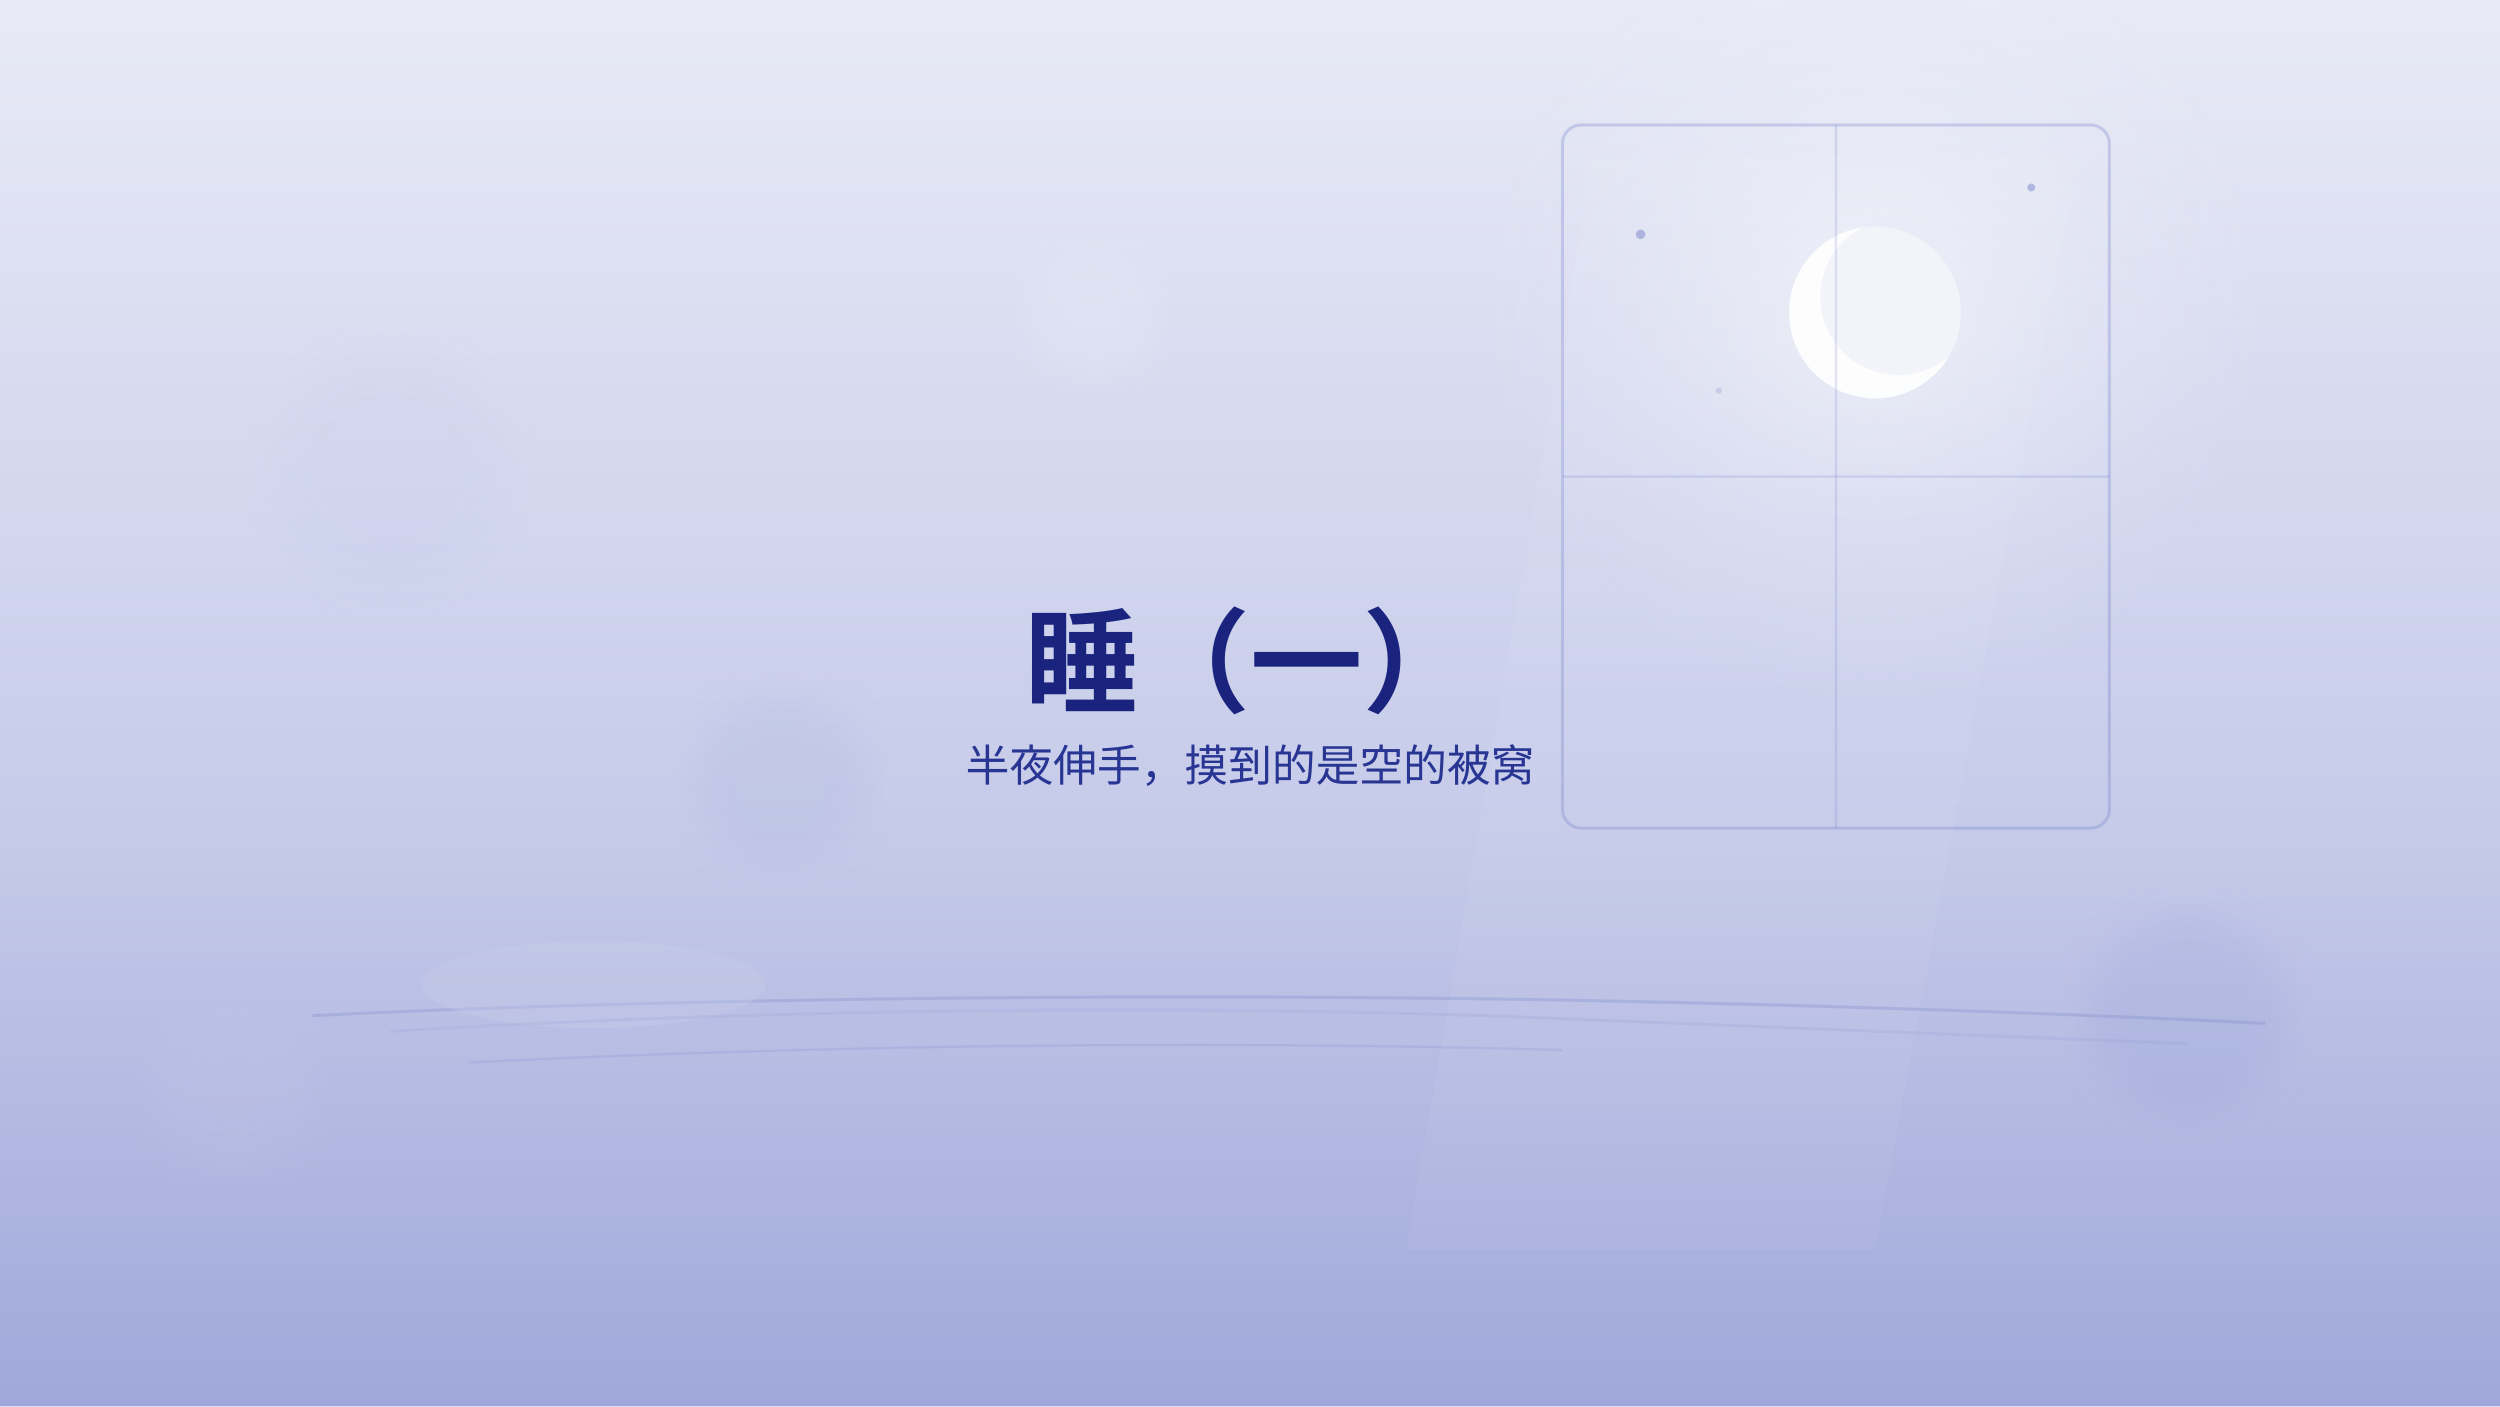
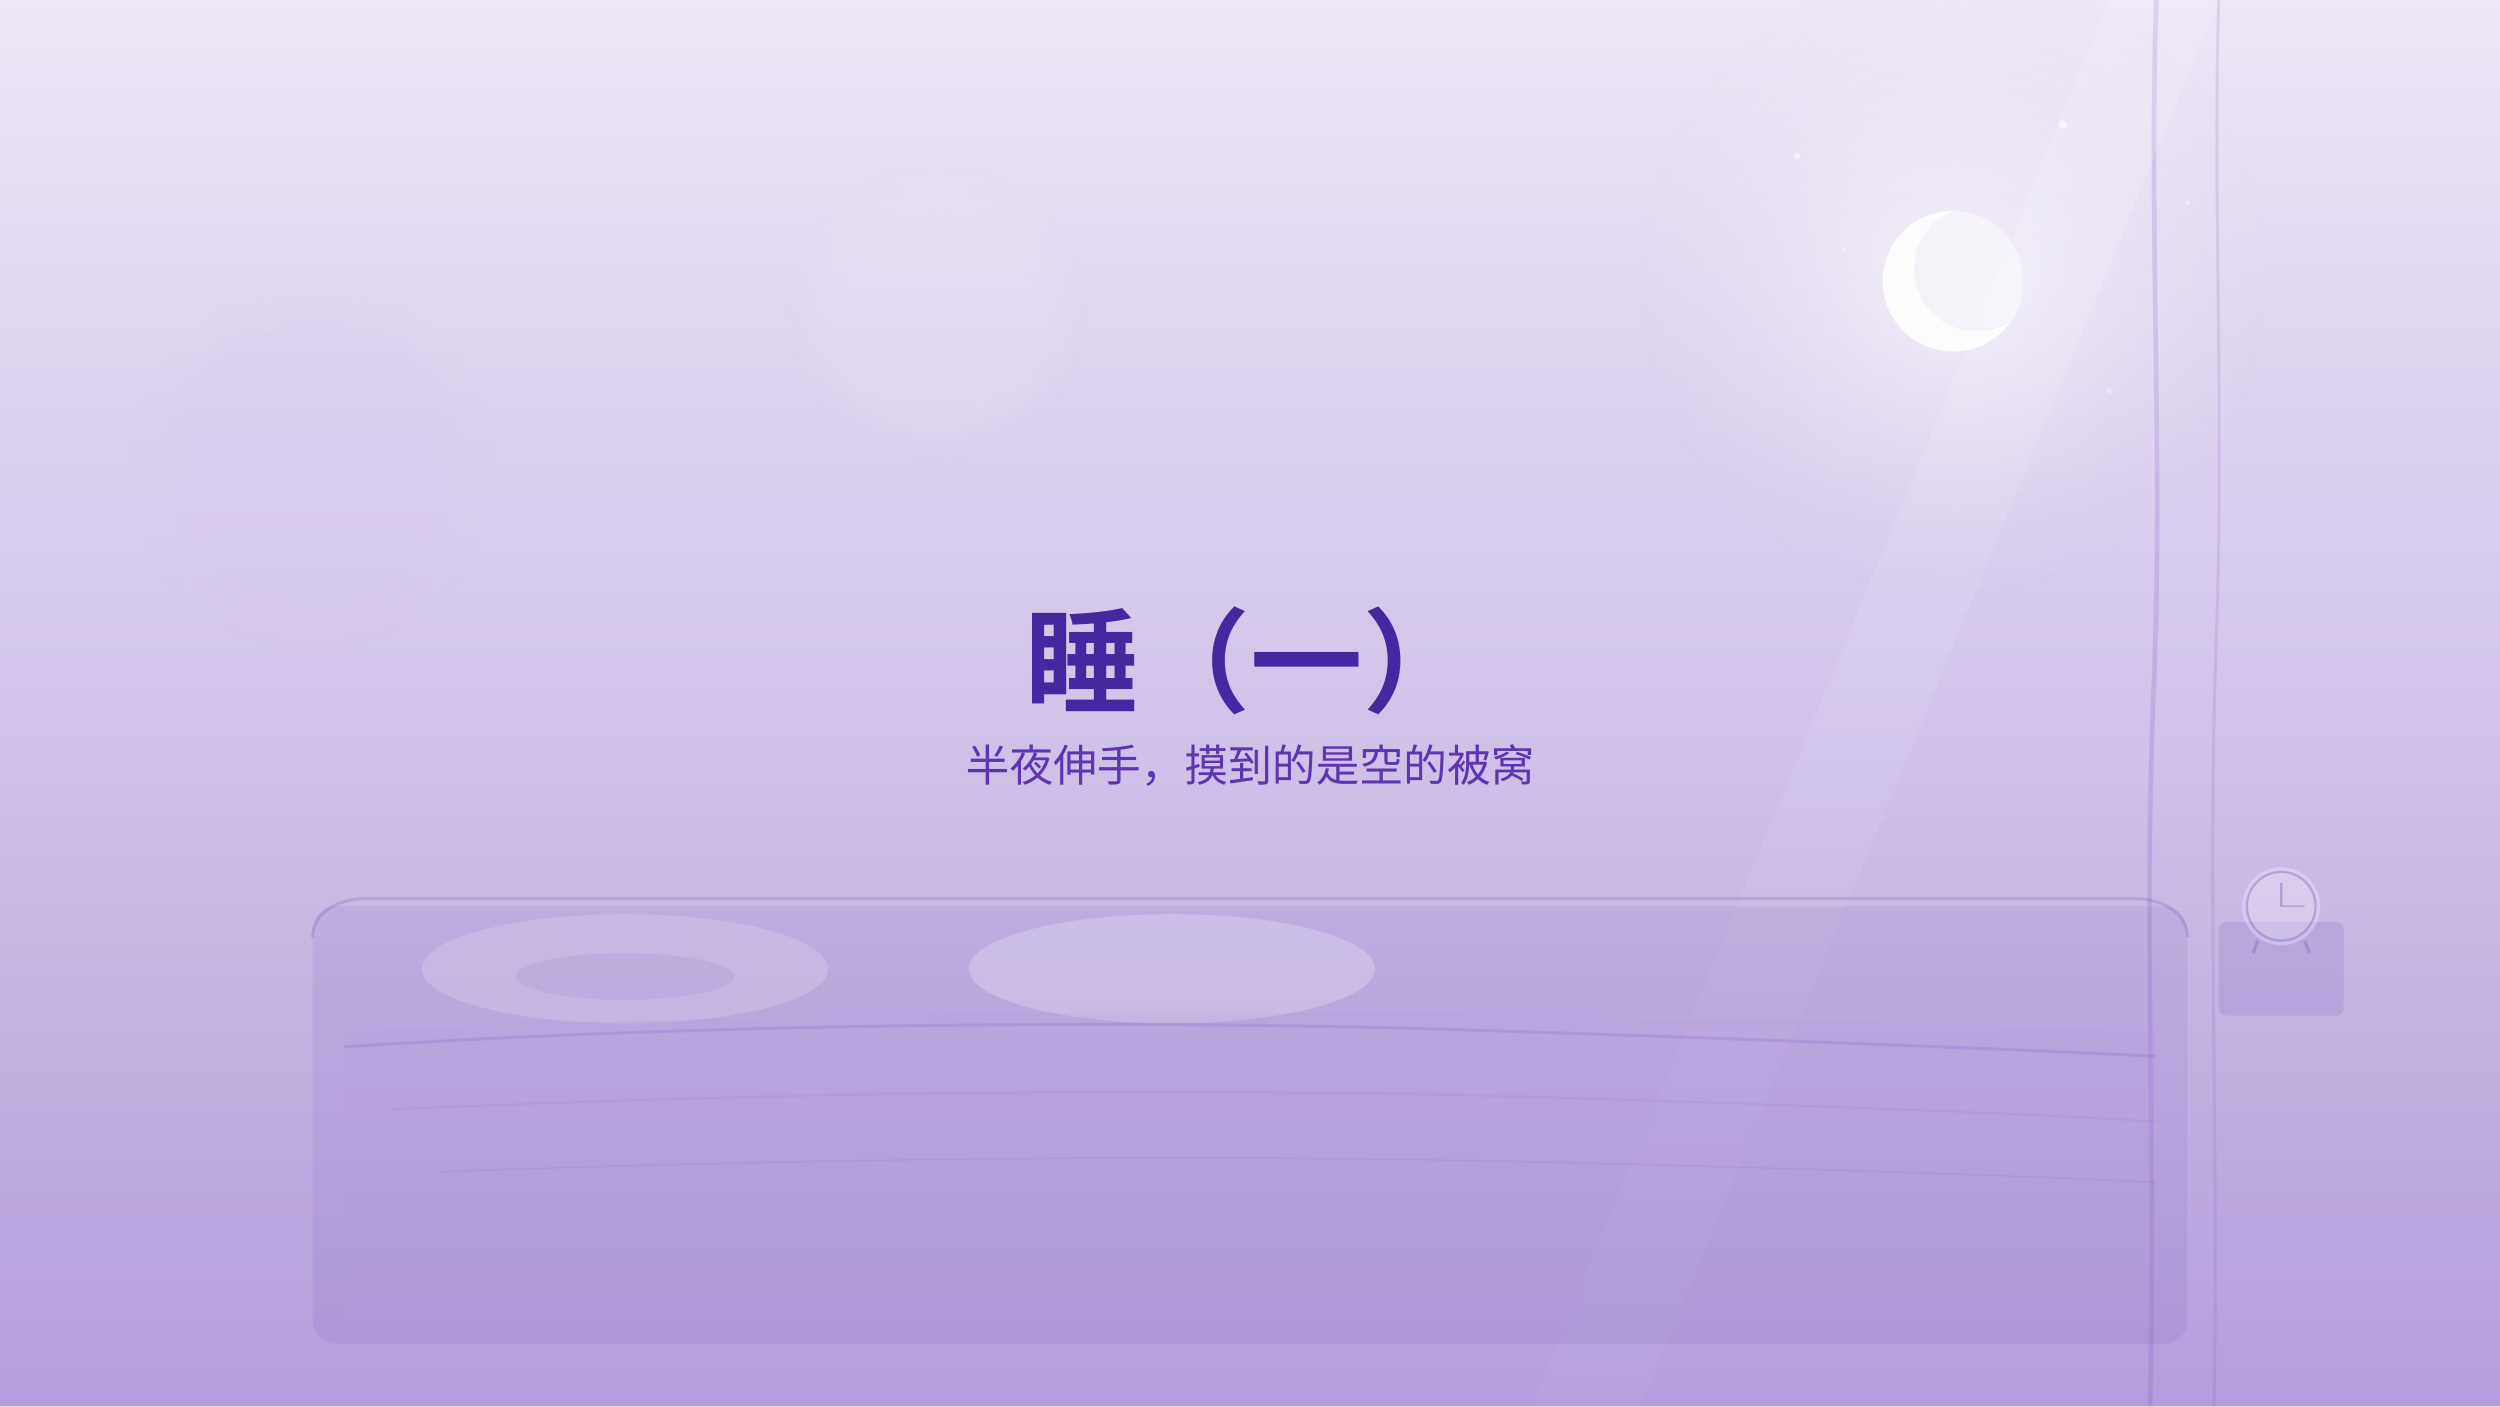
<svg xmlns="http://www.w3.org/2000/svg" width="1600" height="900" viewBox="0 0 1600 900" fill="none">
  <defs>
    <linearGradient id="bg" x1="800" y1="0" x2="800" y2="900" gradientUnits="userSpaceOnUse">
-       <stop stop-color="#E8EAF6" />
-       <stop offset="0.6" stop-color="#C5CAE9" />
-       <stop offset="1" stop-color="#9FA8DA" />
+       <stop stop-color="#EDE7F6" />
+       <stop offset="0.5" stop-color="#D1C4E9" />
+       <stop offset="1" stop-color="#B39DDB" />
    </linearGradient>
-     <radialGradient id="moonGlow" cx="1200" cy="200" r="250" gradientUnits="userSpaceOnUse">
-       <stop stop-color="#FFFFFF" stop-opacity="0.5" />
-       <stop offset="1" stop-color="#E8EAF6" stop-opacity="0" />
+     <radialGradient id="moonGlow" cx="1250" cy="180" r="200" gradientUnits="userSpaceOnUse">
+       <stop stop-color="#FFFFFF" stop-opacity="0.6" />
+       <stop offset="1" stop-color="#EDE7F6" stop-opacity="0" />
    </radialGradient>
+     <linearGradient id="moonStripe" x1="900" y1="200" x2="900" y2="700" gradientUnits="userSpaceOnUse">
+       <stop stop-color="#FFFFFF" stop-opacity="0.12" />
+       <stop offset="1" stop-color="#FFFFFF" stop-opacity="0.03" />
+     </linearGradient>
    <filter id="soft">
-       <feGaussianBlur stdDeviation="12" />
+       <feGaussianBlur stdDeviation="8" />
+     </filter>
+     <filter id="glow">
+       <feGaussianBlur stdDeviation="14" />
    </filter>
  </defs>
  <rect width="1600" height="900" fill="url(#bg)" />
-   <circle cx="1200" cy="200" r="250" fill="url(#moonGlow)" />
-   <circle cx="1200" cy="200" r="55" fill="#FFFFFF" opacity="0.9" />
-   <circle cx="1215" cy="190" r="50" fill="#E8EAF6" opacity="0.5" />
-   <rect x="1000" y="80" width="350" height="450" rx="12" stroke="#5C6BC0" stroke-width="2" fill="none" opacity="0.25" />
-   <line x1="1175" y1="80" x2="1175" y2="530" stroke="#5C6BC0" stroke-width="1.5" opacity="0.18" />
-   <line x1="1000" y1="305" x2="1350" y2="305" stroke="#5C6BC0" stroke-width="1.5" opacity="0.18" />
-   <path d="M1020 100L1330 100L1200 800L900 800Z" fill="#FFFFFF" opacity="0.04" />
-   <path d="M200 650C400 640 700 635 1000 640C1200 644 1350 650 1450 655" stroke="#5C6BC0" stroke-width="2" fill="none" opacity="0.2" />
-   <ellipse cx="380" cy="630" rx="110" ry="28" fill="#C5CAE9" opacity="0.4" />
-   <path d="M250 660C450 648 700 642 950 650C1100 656 1250 662 1400 668" stroke="#9FA8DA" stroke-width="2" fill="none" opacity="0.3" />
-   <path d="M300 680C500 670 750 665 1000 672" stroke="#7986CB" stroke-width="1.5" fill="none" opacity="0.2" />
-   <circle cx="250" cy="300" r="75" fill="#C5CAE9" opacity="0.2" filter="url(#soft)" />
-   <circle cx="500" cy="500" r="55" fill="#9FA8DA" opacity="0.15" filter="url(#soft)" />
-   <circle cx="1400" cy="650" r="65" fill="#7986CB" opacity="0.12" filter="url(#soft)" />
-   <circle cx="700" cy="200" r="40" fill="#E8EAF6" opacity="0.3" filter="url(#soft)" />
-   <circle cx="150" cy="700" r="50" fill="#C5CAE9" opacity="0.18" filter="url(#soft)" />
-   <circle cx="1050" cy="150" r="3" fill="#5C6BC0" opacity="0.4" />
-   <circle cx="1300" cy="120" r="2.5" fill="#7986CB" opacity="0.5" />
-   <circle cx="1100" cy="250" r="2" fill="#9FA8DA" opacity="0.4" />
-   <text x="800" y="450" text-anchor="middle" fill="#1A237E" font-family="'PingFang SC', 'Noto Serif SC', sans-serif" font-size="72" font-weight="700">睡（一）</text>
-   <text x="800" y="500" text-anchor="middle" fill="#283593" font-family="'PingFang SC', 'Noto Serif SC', sans-serif" font-size="28">半夜伸手，摸到的是空的被窝</text>
+   <circle cx="1250" cy="180" r="200" fill="url(#moonGlow)" />
+   <circle cx="1250" cy="180" r="45" fill="#FFFFFF" opacity="0.9" />
+   <circle cx="1265" cy="172" r="40" fill="#EDE7F6" opacity="0.5" />
+   <path d="M1380 0C1375 150 1385 300 1378 450C1372 600 1380 750 1376 900" stroke="#7E57C2" stroke-width="3" opacity="0.2" fill="none" />
+   <path d="M1420 0C1416 120 1424 280 1418 420C1413 580 1420 740 1417 900" stroke="#7E57C2" stroke-width="2" opacity="0.15" fill="none" />
+   <path d="M1350 0L1420 0L1050 900L980 900Z" fill="url(#moonStripe)" />
+   <rect x="200" y="580" width="1200" height="280" rx="15" fill="#4527A0" opacity="0.08" />
+   <path d="M200 600C200 585 215 575 235 575L1365 575C1385 575 1400 585 1400 600" stroke="#4527A0" stroke-width="2" opacity="0.15" fill="none" />
+   <ellipse cx="400" cy="620" rx="130" ry="35" fill="#D1C4E9" opacity="0.5" />
+   <ellipse cx="400" cy="625" rx="70" ry="15" fill="#4527A0" opacity="0.06" />
+   <ellipse cx="750" cy="620" rx="130" ry="35" fill="#EDE7F6" opacity="0.3" />
+   <path d="M220 660C450 650 700 645 1000 650C1200 654 1380 660 1380 660V850H220Z" fill="#B39DDB" opacity="0.2" />
+   <path d="M220 670C400 658 650 652 900 658C1100 664 1300 672 1380 676" stroke="#7E57C2" stroke-width="2" fill="none" opacity="0.2" />
+   <path d="M250 710C480 700 730 695 980 702C1180 708 1350 715 1380 718" stroke="#9575CD" stroke-width="1.5" fill="none" opacity="0.15" />
+   <path d="M280 750C500 742 750 738 1000 744C1200 749 1360 755 1380 757" stroke="#7E57C2" stroke-width="1" fill="none" opacity="0.12" />
+   <rect x="1420" y="590" width="80" height="60" rx="5" fill="#4527A0" opacity="0.12" />
+   <circle cx="1460" cy="580" r="25" fill="#EDE7F6" opacity="0.4" />
+   <circle cx="1460" cy="580" r="22" stroke="#4527A0" stroke-width="1.5" fill="none" opacity="0.25" />
+   <line x1="1460" y1="580" x2="1460" y2="565" stroke="#4527A0" stroke-width="1.5" opacity="0.3" />
+   <line x1="1460" y1="580" x2="1475" y2="580" stroke="#4527A0" stroke-width="1" opacity="0.25" />
+   <line x1="1445" y1="602" x2="1442" y2="610" stroke="#4527A0" stroke-width="2" opacity="0.2" />
+   <line x1="1475" y1="602" x2="1478" y2="610" stroke="#4527A0" stroke-width="2" opacity="0.2" />
+   <circle cx="1150" cy="100" r="2" fill="#FFFFFF" opacity="0.5" />
+   <circle cx="1320" cy="80" r="2.5" fill="#FFFFFF" opacity="0.6" />
+   <circle cx="1400" cy="130" r="1.5" fill="#FFFFFF" opacity="0.4" />
+   <circle cx="1180" cy="160" r="1.5" fill="#FFFFFF" opacity="0.35" />
+   <circle cx="1350" cy="250" r="2" fill="#FFFFFF" opacity="0.3" />
+   <circle cx="200" cy="300" r="100" fill="#D1C4E9" opacity="0.15" filter="url(#soft)" />
+   <circle cx="600" cy="200" r="80" fill="#EDE7F6" opacity="0.2" filter="url(#soft)" />
+   <text x="800" y="450" text-anchor="middle" fill="#4527A0" font-family="'PingFang SC', 'Noto Serif SC', sans-serif" font-size="72" font-weight="700">睡（一）</text>
+   <text x="800" y="500" text-anchor="middle" fill="#5E35B1" font-family="'PingFang SC', 'Noto Serif SC', sans-serif" font-size="28">半夜伸手，摸到的是空的被窝</text>
</svg>
